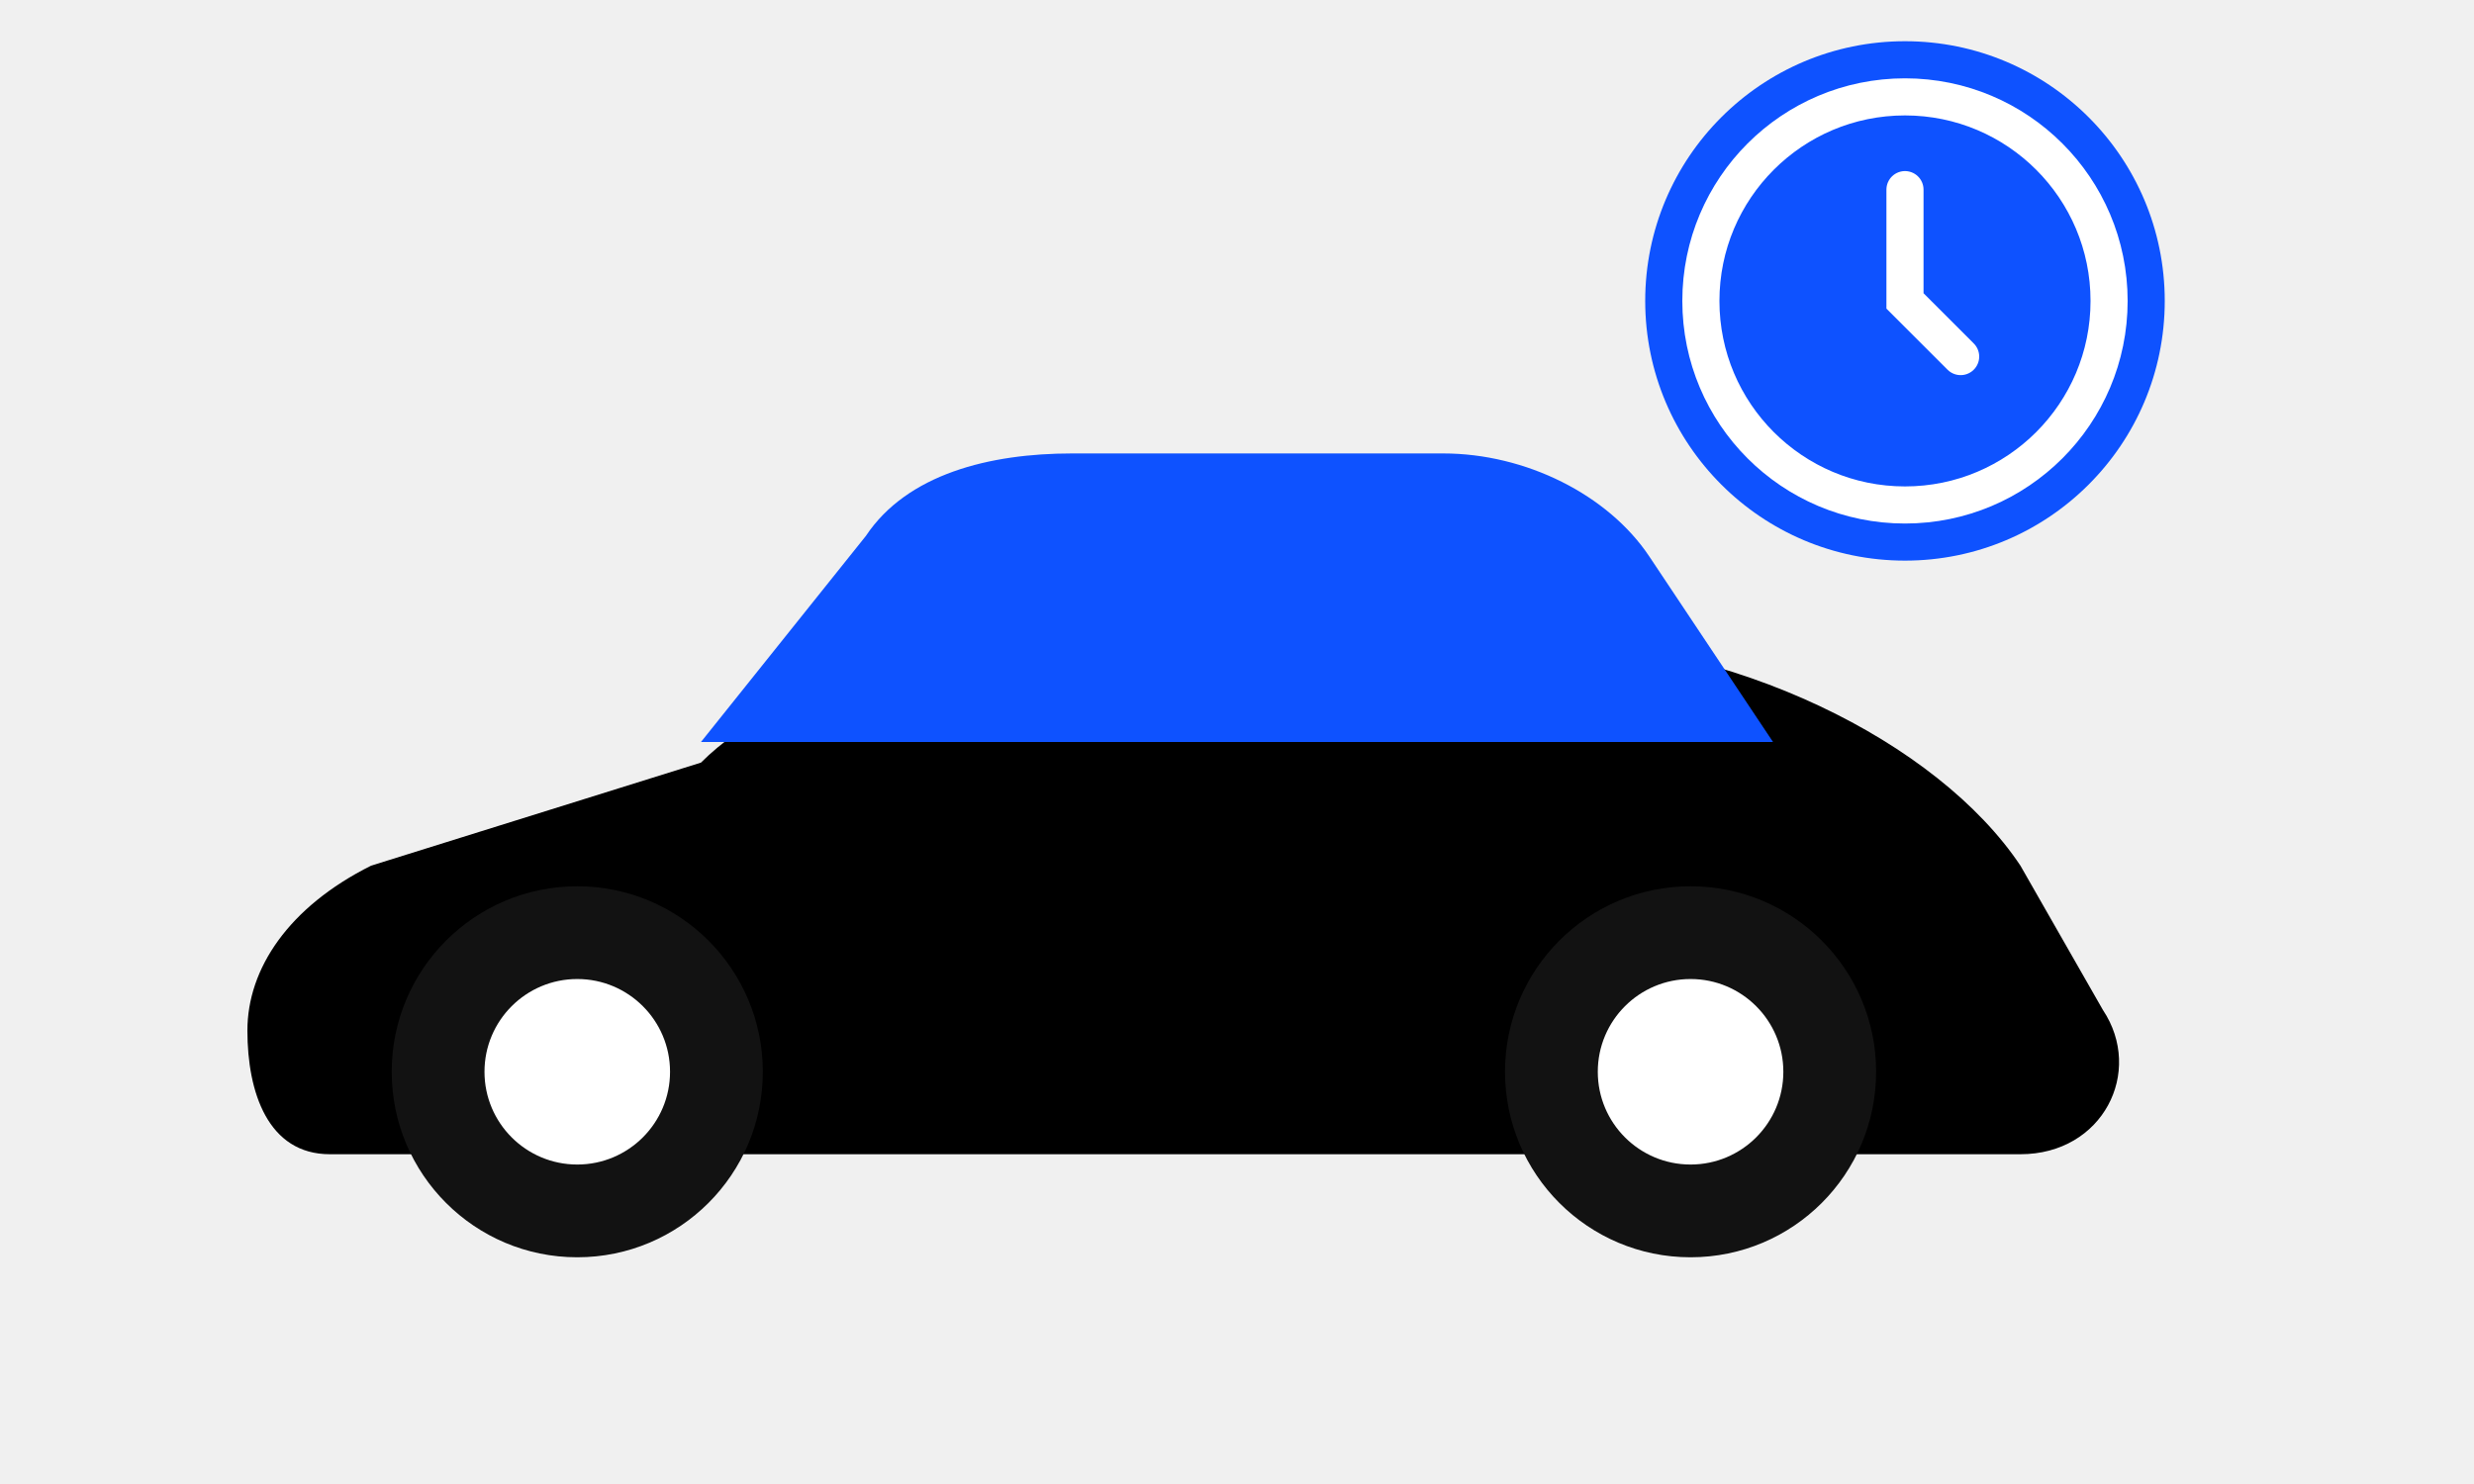
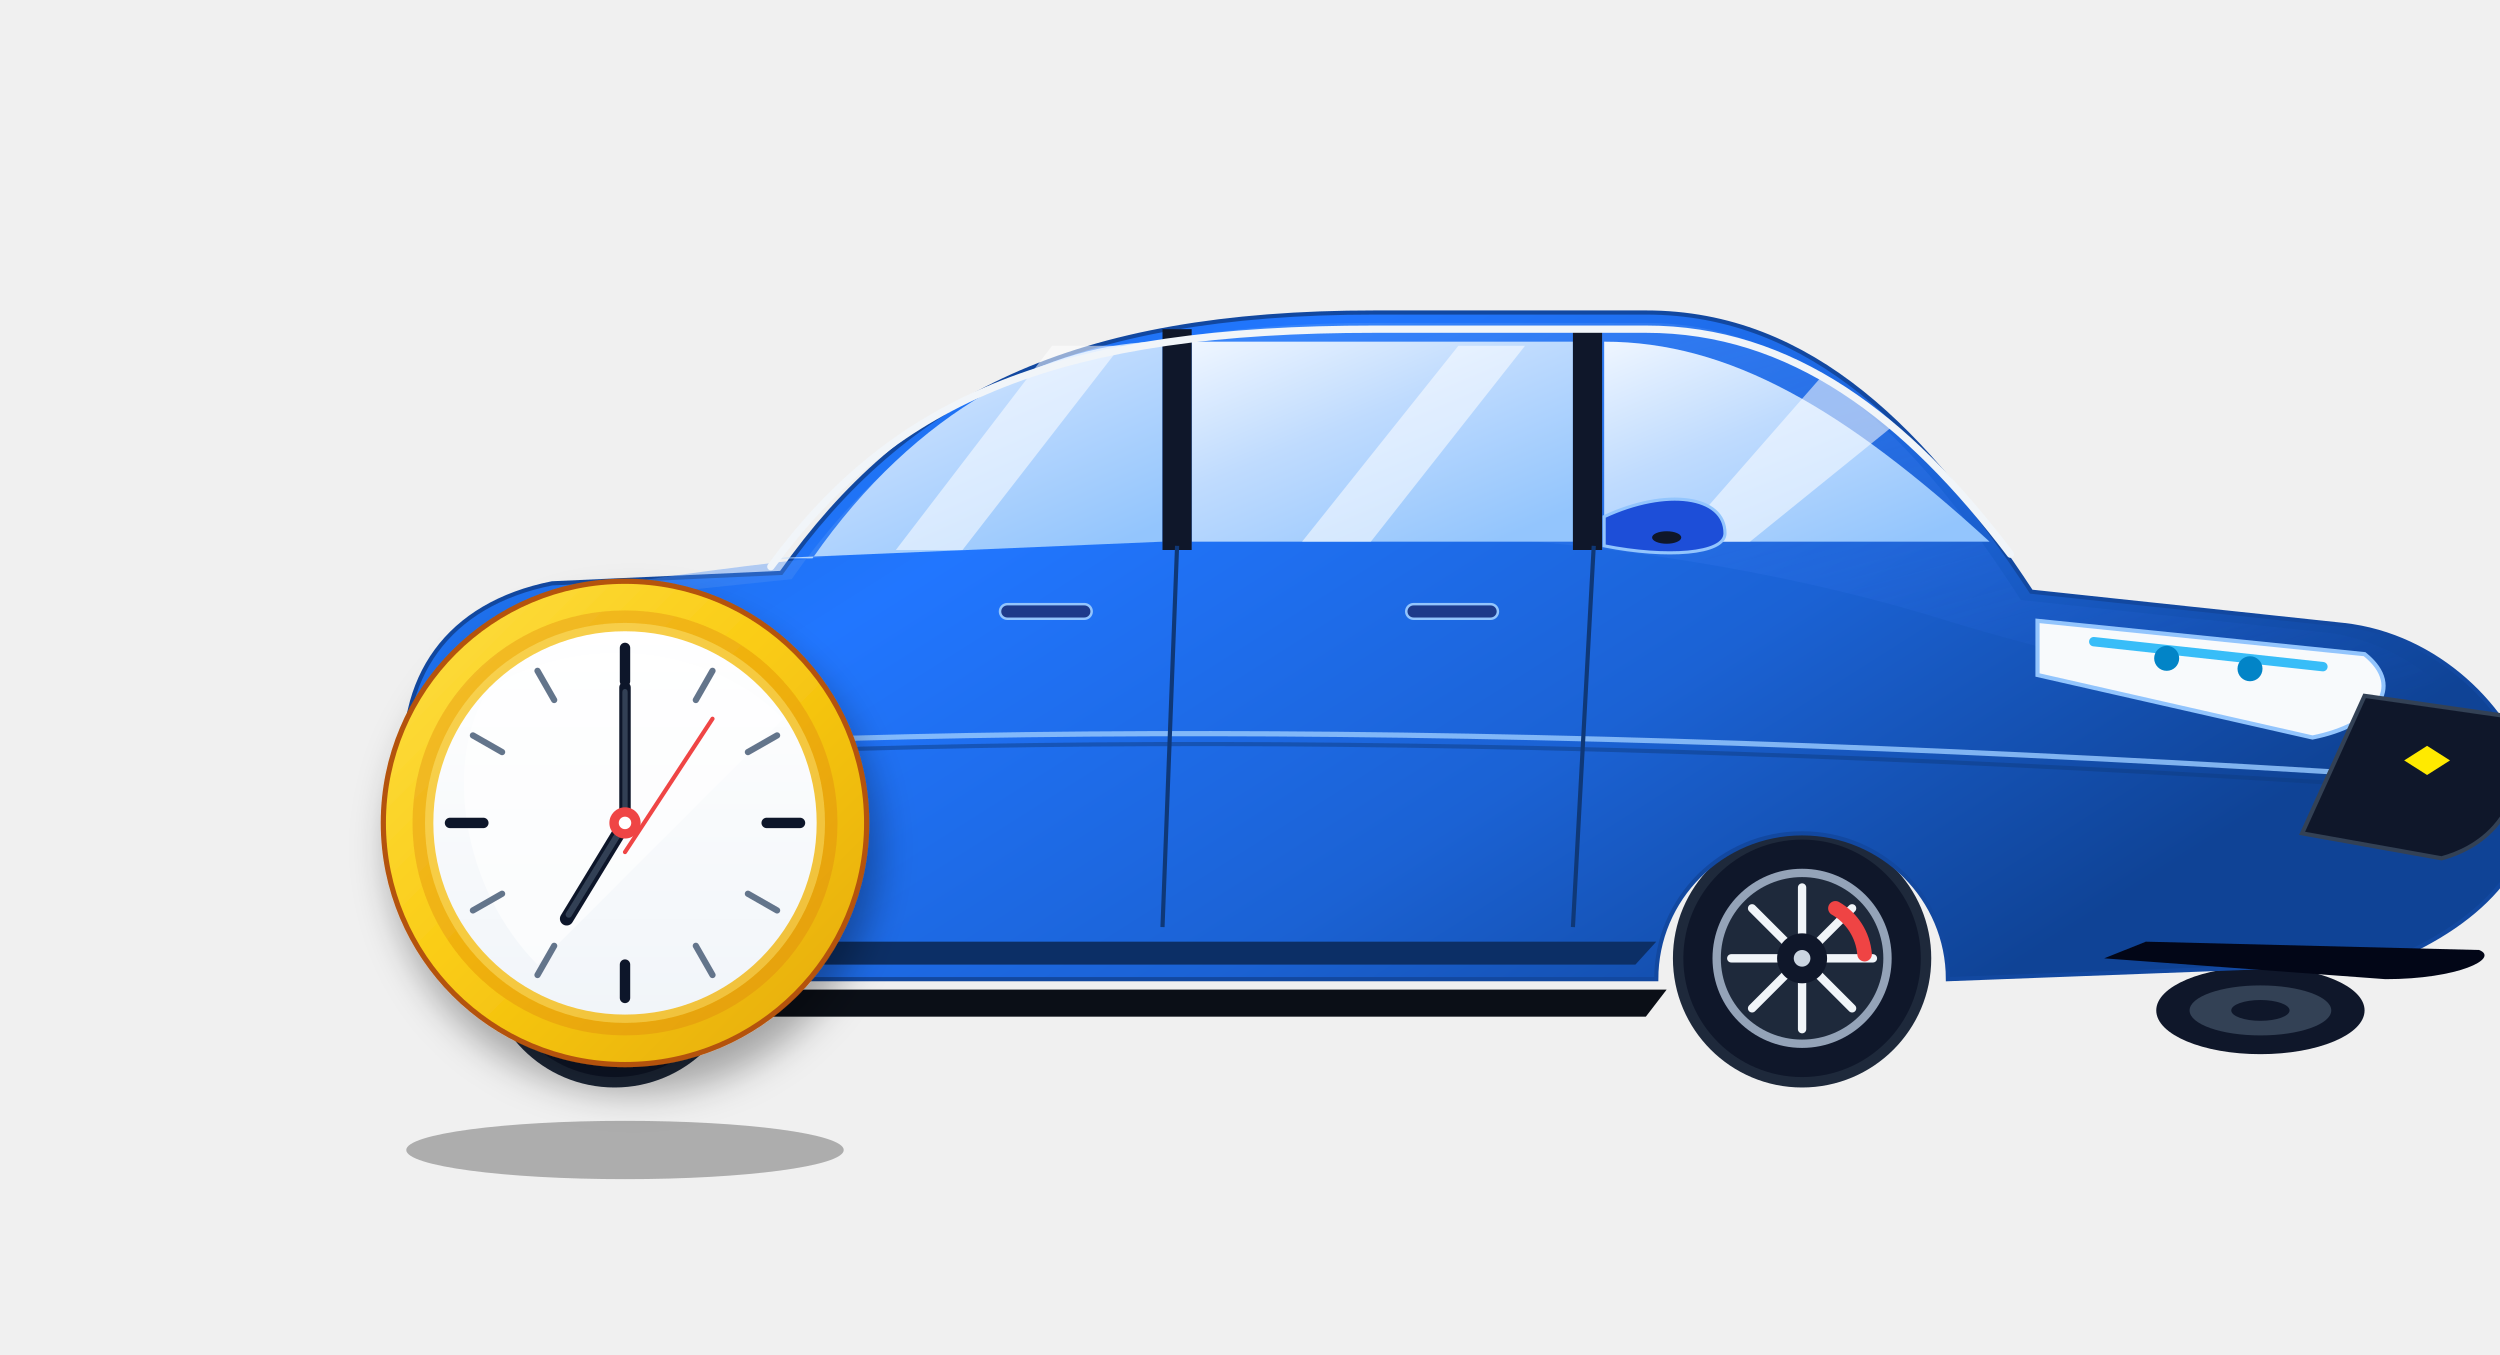
- <svg xmlns="http://www.w3.org/2000/svg" viewBox="0 0 120 72" fill="none">
-   <path d="M14 52C14 52 22 42 36 40L68 39C78 39 88 43 96 48L102 52H14Z" fill="#0E52FF" opacity="0.15" />
-   <path d="M12 50C12 47 14 44 18 42L34 37C38 33 46 31 58 31L74 31C84 31 94 36 98 42L102 49C104 52 102 56 98 56H16C13 56 12 53 12 50Z" fill="currentColor" />
-   <path d="M34 36L42 26C44 23 48 22 52 22H70C74 22 78 24 80 27L86 36H34Z" fill="#0E52FF" />
-   <circle cx="28" cy="52" r="9" fill="#121212" />
-   <circle cx="28" cy="52" r="4.5" fill="#FFFFFF" />
-   <circle cx="82" cy="52" r="9" fill="#121212" />
-   <circle cx="82" cy="52" r="4.5" fill="#FFFFFF" />
-   <g transform="translate(78, 2) scale(0.9)">
-     <circle cx="16" cy="14" r="14" fill="#0E52FF" />
-     <circle cx="16" cy="14" r="11" stroke="#FFFFFF" stroke-width="2" />
-     <path d="M16 8V14L19 17" stroke="#FFFFFF" stroke-width="2" stroke-linecap="round" />
+ <svg xmlns="http://www.w3.org/2000/svg" viewBox="0 0 1200 650" width="100%" height="auto" fill="none" style="shape-rendering: geometricPrecision;">
+   <defs>
+     <linearGradient id="bodyBase" x1="0%" y1="0%" x2="100%" y2="50%">
+       <stop offset="0%" stop-color="#1967D2" />
+       <stop offset="35%" stop-color="#2176FF" />
+       <stop offset="70%" stop-color="#1B62D4" />
+       <stop offset="100%" stop-color="#0F4396" />
+     </linearGradient>
+     <linearGradient id="hoodShine" x1="0%" y1="0%" x2="100%" y2="80%">
+       <stop offset="0%" stop-color="#60A5FA" stop-opacity="0.6" />
+       <stop offset="100%" stop-color="#2563EB" stop-opacity="0" />
+     </linearGradient>
+     <linearGradient id="windshieldTint" x1="0%" y1="0%" x2="80%" y2="100%">
+       <stop offset="0%" stop-color="#EFF6FF" />
+       <stop offset="45%" stop-color="#BFDBFE" />
+       <stop offset="100%" stop-color="#93C5FD" />
+     </linearGradient>
+     <linearGradient id="goldBezel" x1="0%" y1="0%" x2="100%" y2="100%">
+       <stop offset="0%" stop-color="#FDE047" />
+       <stop offset="45%" stop-color="#FACC15" />
+       <stop offset="85%" stop-color="#EAB308" />
+       <stop offset="100%" stop-color="#CA8A04" />
+     </linearGradient>
+     <linearGradient id="dialInner" x1="0%" y1="0%" x2="0%" y2="100%">
+       <stop offset="0%" stop-color="#FFFFFF" />
+       <stop offset="100%" stop-color="#F1F5F9" />
+     </linearGradient>
+     <filter id="carDropShadow" x="-10%" y="-20%" width="120%" height="140%">
+       <feGaussianBlur stdDeviation="8" result="blur" />
+       <feColorMatrix type="matrix" values="0 0 0 0 0   0 0 0 0 0   0 0 0 0 0  0 0 0 0.22 0" />
+     </filter>
+     <filter id="clock3DShadow" x="-25%" y="-20%" width="150%" height="150%">
+       <feDropShadow dx="4" dy="12" stdDeviation="9" flood-color="#000000" flood-opacity="0.32" />
+     </filter>
+   </defs>
+   <ellipse cx="680" cy="530" rx="460" ry="20" fill="url(#carDropShadow)" />
+   <ellipse cx="300" cy="552" rx="105" ry="14" fill="#000000" opacity="0.28" />
+   <g id="car-chassis">
+     <path d="M 215 325 C 228 325 240 335 240 350 L 210 350 Z" fill="#F59E0B" />
+     <g transform="translate(295, 460)">
+       <circle cx="0" cy="0" r="62" fill="#1E293B" />
+       <circle cx="0" cy="0" r="57" fill="#0F172A" />
+       <circle cx="0" cy="0" r="43" fill="#94A3B8" />
+       <circle cx="0" cy="0" r="39" fill="#1E293B" />
+       <path d="M-34 0 L34 0 M0 -34 L0 34 M-24 -24 L24 24 M-24 24 L24 -24" stroke="#F1F5F9" stroke-width="4" stroke-linecap="round" />
+       <circle cx="0" cy="0" r="12" fill="#0F172A" />
+       <circle cx="0" cy="0" r="4" fill="#CBD5E1" />
+       <path d="M 16 -24 A 28 28 0 0 1 30 -2" stroke="#EF4444" stroke-width="7" fill="none" stroke-linecap="round" />
+     </g>
+     <g transform="translate(865, 460)">
+       <circle cx="0" cy="0" r="62" fill="#1E293B" />
+       <circle cx="0" cy="0" r="57" fill="#0F172A" />
+       <circle cx="0" cy="0" r="43" fill="#94A3B8" />
+       <circle cx="0" cy="0" r="39" fill="#1E293B" />
+       <path d="M-34 0 L34 0 M0 -34 L0 34 M-24 -24 L24 24 M-24 24 L24 -24" stroke="#F1F5F9" stroke-width="4" stroke-linecap="round" />
+       <circle cx="0" cy="0" r="12" fill="#0F172A" />
+       <circle cx="0" cy="0" r="4" fill="#CBD5E1" />
+       <path d="M 16 -24 A 28 28 0 0 1 30 -2" stroke="#EF4444" stroke-width="7" fill="none" stroke-linecap="round" />
+     </g>
+     <g transform="translate(1085, 485)">
+       <ellipse cx="0" cy="0" rx="50" ry="21" fill="#0F172A" />
+       <ellipse cx="0" cy="0" rx="34" ry="12" fill="#334155" />
+       <ellipse cx="0" cy="0" rx="14" ry="5" fill="#0F172A" />
+     </g>
+     <path d="M 360 475 L 800 475 L 790 488 L 370 488 Z" fill="#0B0F17" />
+     <path d="       M 195 375       C 190 325, 215 290, 265 280       L 375 275       C 435 190, 515 150, 660 150       L 790 150       C 870 150, 925 208, 975 284       L 1125 300       C 1170 305, 1205 340, 1215 375       C 1220 410, 1195 442, 1145 462       L 935 470       A 70 70 0 0 0 795 470       L 365 470       A 70 70 0 0 0 225 470       L 198 435       C 190 415, 190 390, 195 375 Z     " fill="url(#bodyBase)" stroke="#1248A0" stroke-width="2" />
+     <path d="       M 380 278        C 440 192, 520 155, 660 155        L 790 155        C 865 155, 920 210, 970 288        L 1120 304        C 1155 310, 1185 335, 1200 365        C 1140 345, 1020 325, 925 295        C 780 252, 590 242, 390 268        C 300 278, 250 288, 245 292        L 380 278 Z     " fill="url(#hoodShine)" />
+     <path d="M 200 365 Q 590 335 1190 375" stroke="#93C5FD" stroke-width="2.5" fill="none" opacity="0.85" />
+     <path d="M 210 370 Q 590 340 1185 380" stroke="#0D3B82" stroke-width="2" fill="none" opacity="0.5" />
+     <path d="M 370 452 L 795 452 L 785 463 L 375 463 Z" fill="#0C2F66" />
+     <path d="M 390 268 C 440 196, 505 164, 558 164 L 558 260 L 370 268 Z" fill="url(#windshieldTint)" />
+     <path d="M 572 164 L 755 164 L 755 260 L 572 260 Z" fill="url(#windshieldTint)" />
+     <path d="M 770 164 C 830 164, 885 196, 955 260 L 770 260 Z" fill="url(#windshieldTint)" />
+     <path d="M 505 166 L 430 264 L 462 264 L 538 166 Z" fill="#FFFFFF" opacity="0.55" />
+     <path d="M 700 166 L 625 260 L 658 260 L 732 166 Z" fill="#FFFFFF" opacity="0.55" />
+     <path d="M 875 180 L 805 260 L 840 260 L 908 205 Z" fill="#FFFFFF" opacity="0.55" />
+     <rect x="558" y="158" width="14" height="106" fill="#0F172A" />
+     <rect x="755" y="158" width="14" height="106" fill="#0F172A" />
+     <path d="M 370 272 C 430 190, 510 158, 660 158 L 790 158 C 860 158, 915 200, 965 266" stroke="#F1F5F9" stroke-width="3.5" fill="none" stroke-linecap="round" />
+     <path d="M 770 248 C 800 234, 828 238, 828 256 C 828 266, 800 268, 770 262 Z" fill="#1D4ED8" stroke="#93C5FD" stroke-width="1.5" />
+     <ellipse cx="800" cy="258" rx="7" ry="3" fill="#0F172A" />
+     <path d="M 565 262 L 558 445" stroke="#0F3877" stroke-width="2" />
+     <path d="M 765 262 L 755 445" stroke="#0F3877" stroke-width="2" />
+     <rect x="480" y="290" width="44" height="7" rx="3.5" fill="#1E3A8A" stroke="#93C5FD" stroke-width="1.2" />
+     <rect x="675" y="290" width="44" height="7" rx="3.5" fill="#1E3A8A" stroke="#93C5FD" stroke-width="1.2" />
+     <path d="M 978 298 L 1135 314 C 1155 330, 1140 348, 1110 354 L 978 324 Z" fill="#F8FAFC" stroke="#93C5FD" stroke-width="2" />
+     <path d="M 1005 308 L 1115 320" stroke="#38BDF8" stroke-width="4.5" stroke-linecap="round" />
+     <circle cx="1040" cy="316" r="6" fill="#0284C7" />
+     <circle cx="1080" cy="321" r="6" fill="#0284C7" />
+     <path d="M 1135 334 L 1205 344 C 1215 368, 1208 402, 1172 412 L 1105 400 Z" fill="#0F172A" stroke="#334155" stroke-width="2" />
+     <polygon points="1165,358 1176,365 1165,372 1154,365" fill="#FFEA00" />
+     <path d="M 1030 452 L 1190 456 C 1200 460, 1180 470, 1145 470 L 1010 460 Z" fill="#020617" />
+   </g>
+   <g id="premium-clock" filter="url(#clock3DShadow)" transform="translate(300, 395)">
+     <circle cx="0" cy="0" r="116" fill="url(#goldBezel)" stroke="#B45309" stroke-width="2.5" />
+     <circle cx="0" cy="0" r="102" fill="#D97706" opacity="0.3" />
+     <circle cx="0" cy="0" r="96" fill="#FEF08A" opacity="0.4" />
+     <circle cx="0" cy="0" r="92" fill="url(#dialInner)" />
+     <path d="M -65 -65 C -20 -92 40 -86 76 -50 L -42 68 C -78 32 -88 -30 -65 -65 Z" fill="#FFFFFF" opacity="0.6" />
+     <line x1="0" y1="-84" x2="0" y2="-68" stroke="#0F172A" stroke-width="5" stroke-linecap="round" />
+     <line x1="84" y1="0" x2="68" y2="0" stroke="#0F172A" stroke-width="5" stroke-linecap="round" />
+     <line x1="0" y1="84" x2="0" y2="68" stroke="#0F172A" stroke-width="5" stroke-linecap="round" />
+     <line x1="-84" y1="0" x2="-68" y2="0" stroke="#0F172A" stroke-width="5" stroke-linecap="round" />
+     <line x1="42" y1="-73" x2="34" y2="-59" stroke="#64748B" stroke-width="3" stroke-linecap="round" />
+     <line x1="73" y1="-42" x2="59" y2="-34" stroke="#64748B" stroke-width="3" stroke-linecap="round" />
+     <line x1="73" y1="42" x2="59" y2="34" stroke="#64748B" stroke-width="3" stroke-linecap="round" />
+     <line x1="42" y1="73" x2="34" y2="59" stroke="#64748B" stroke-width="3" stroke-linecap="round" />
+     <line x1="-42" y1="73" x2="-34" y2="59" stroke="#64748B" stroke-width="3" stroke-linecap="round" />
+     <line x1="-73" y1="42" x2="-59" y2="34" stroke="#64748B" stroke-width="3" stroke-linecap="round" />
+     <line x1="-73" y1="-42" x2="-59" y2="-34" stroke="#64748B" stroke-width="3" stroke-linecap="round" />
+     <line x1="-42" y1="-73" x2="-34" y2="-59" stroke="#64748B" stroke-width="3" stroke-linecap="round" />
+     <line x1="0" y1="0" x2="-28" y2="46" stroke="#0F172A" stroke-width="6.5" stroke-linecap="round" />
+     <line x1="0" y1="0" x2="-27" y2="44" stroke="#334155" stroke-width="3" stroke-linecap="round" />
+     <line x1="0" y1="0" x2="0" y2="-65" stroke="#0F172A" stroke-width="5.5" stroke-linecap="round" />
+     <line x1="0" y1="0" x2="0" y2="-63" stroke="#334155" stroke-width="2.5" stroke-linecap="round" />
+     <line x1="0" y1="14" x2="42" y2="-50" stroke="#EF4444" stroke-width="2" stroke-linecap="round" />
+     <circle cx="0" cy="0" r="7.5" fill="#EF4444" />
+     <circle cx="0" cy="0" r="3" fill="#FFFFFF" />
  </g>
</svg>
